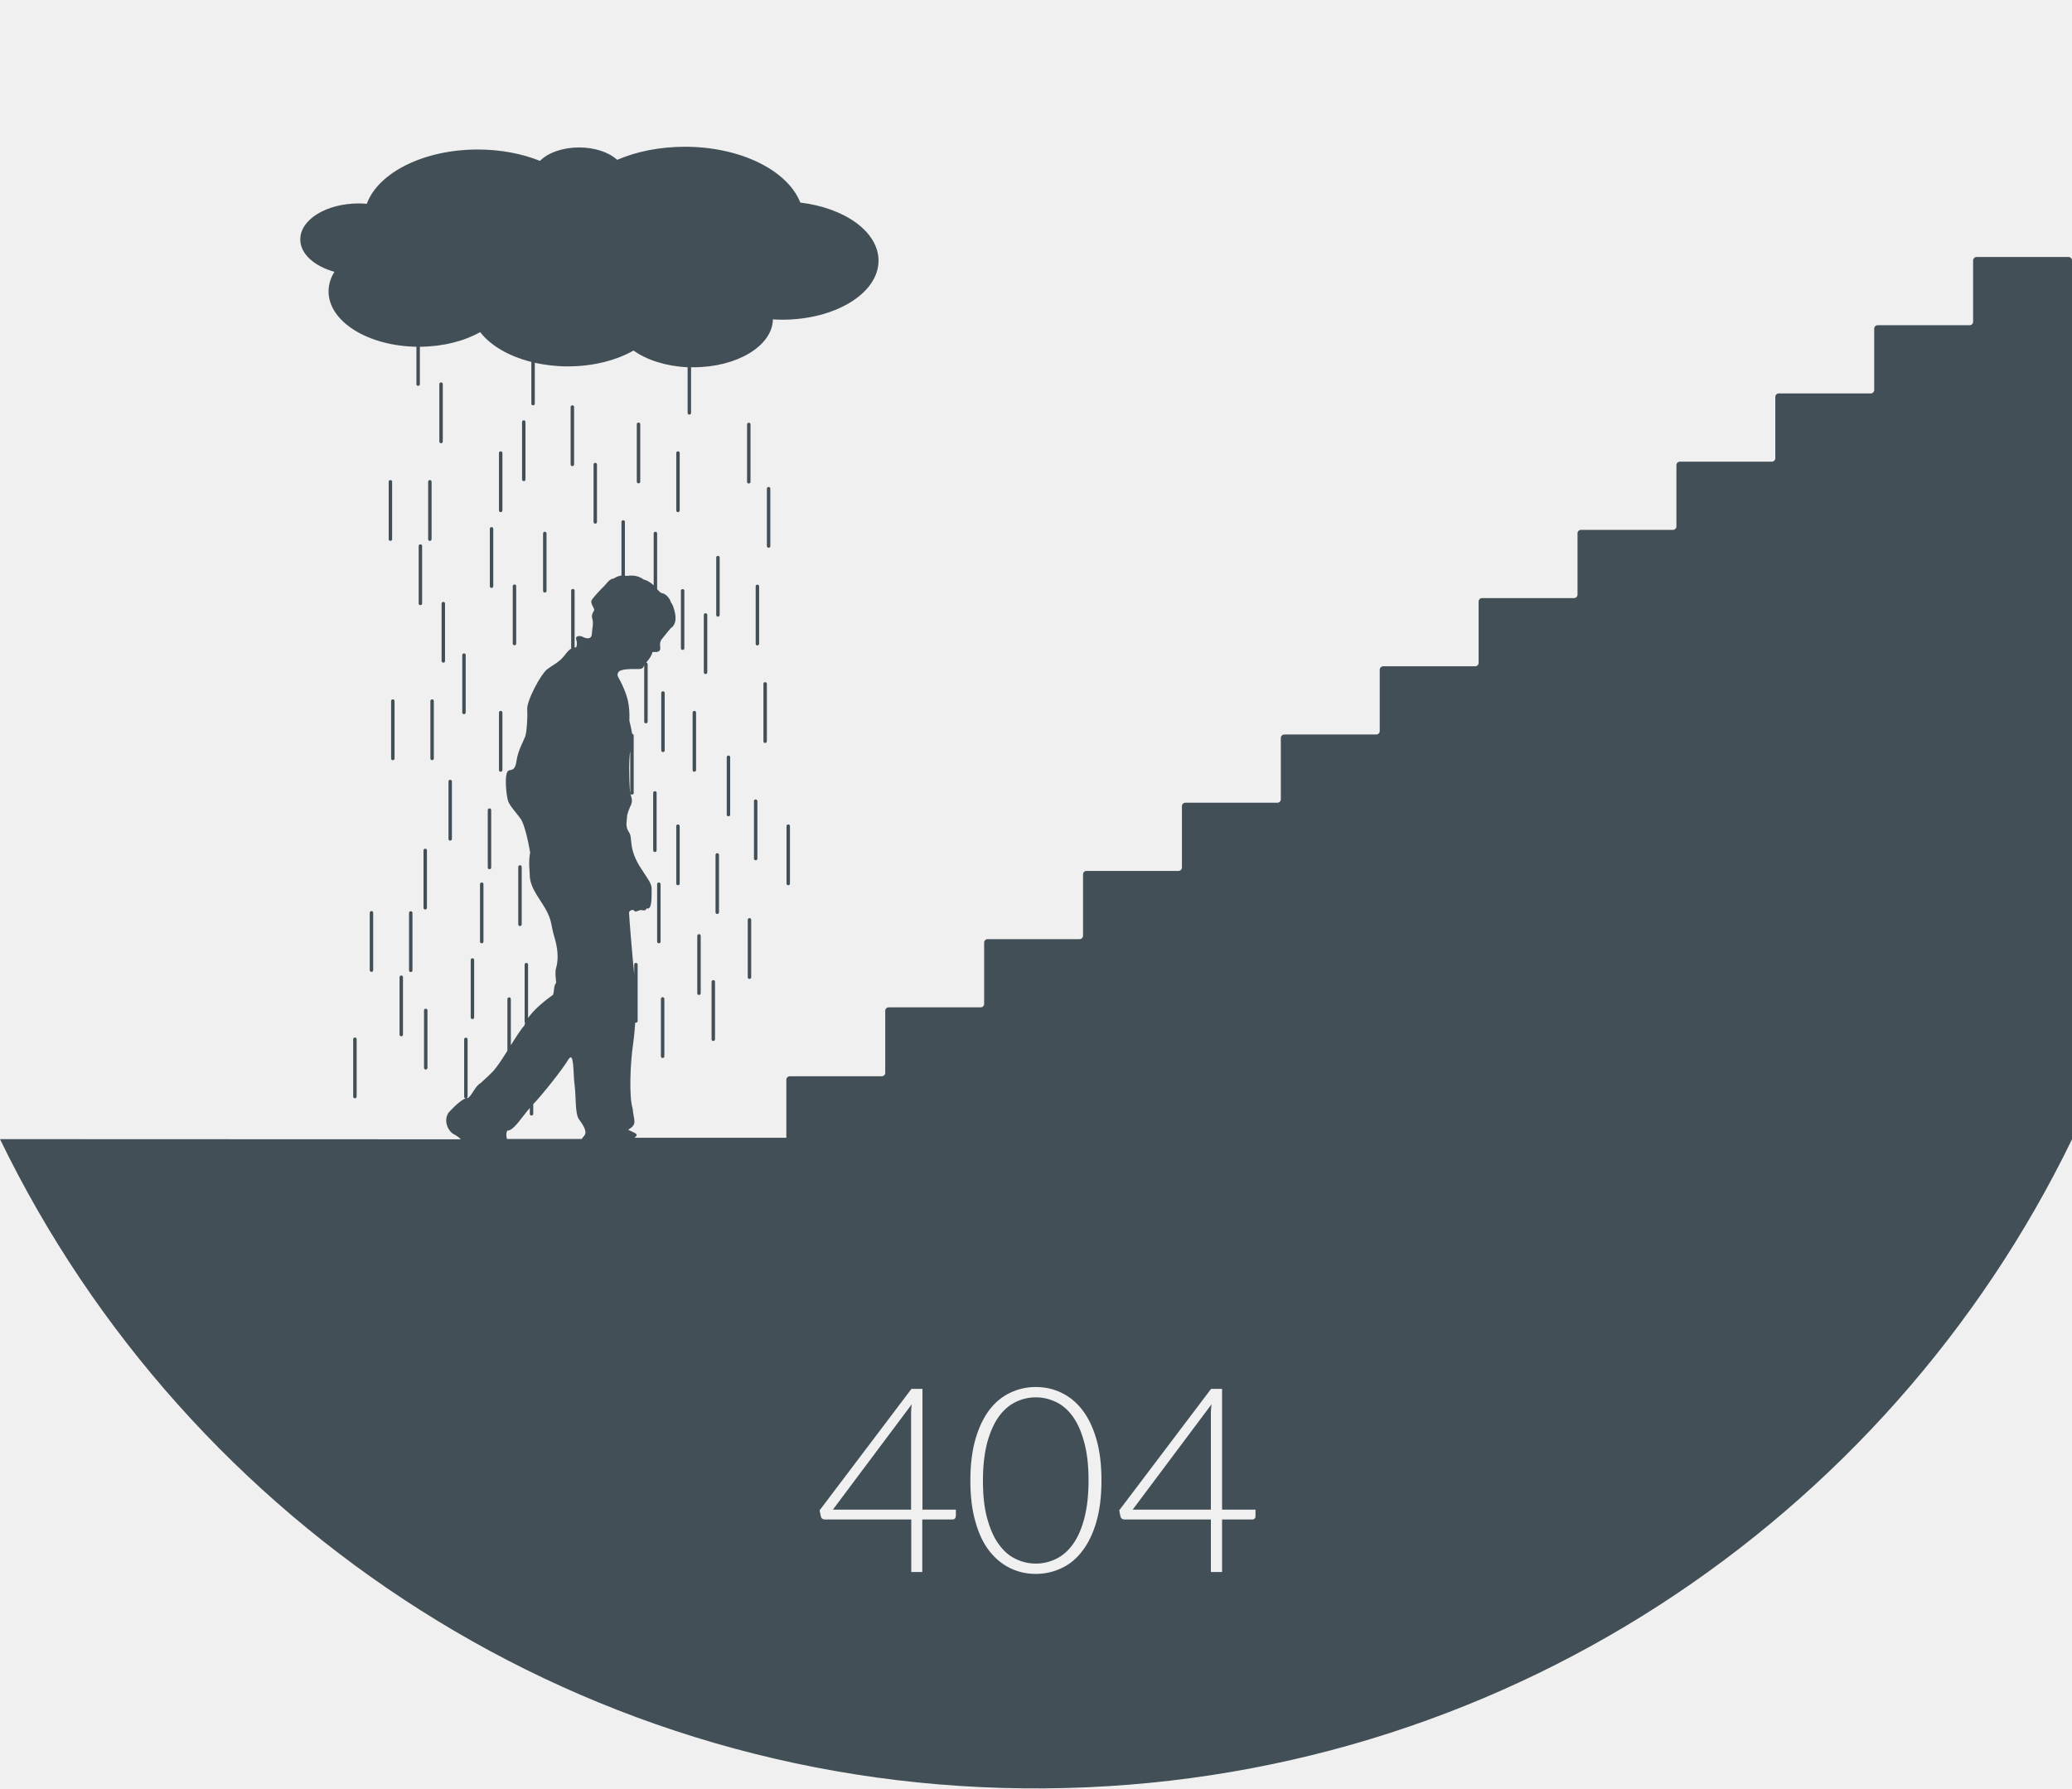
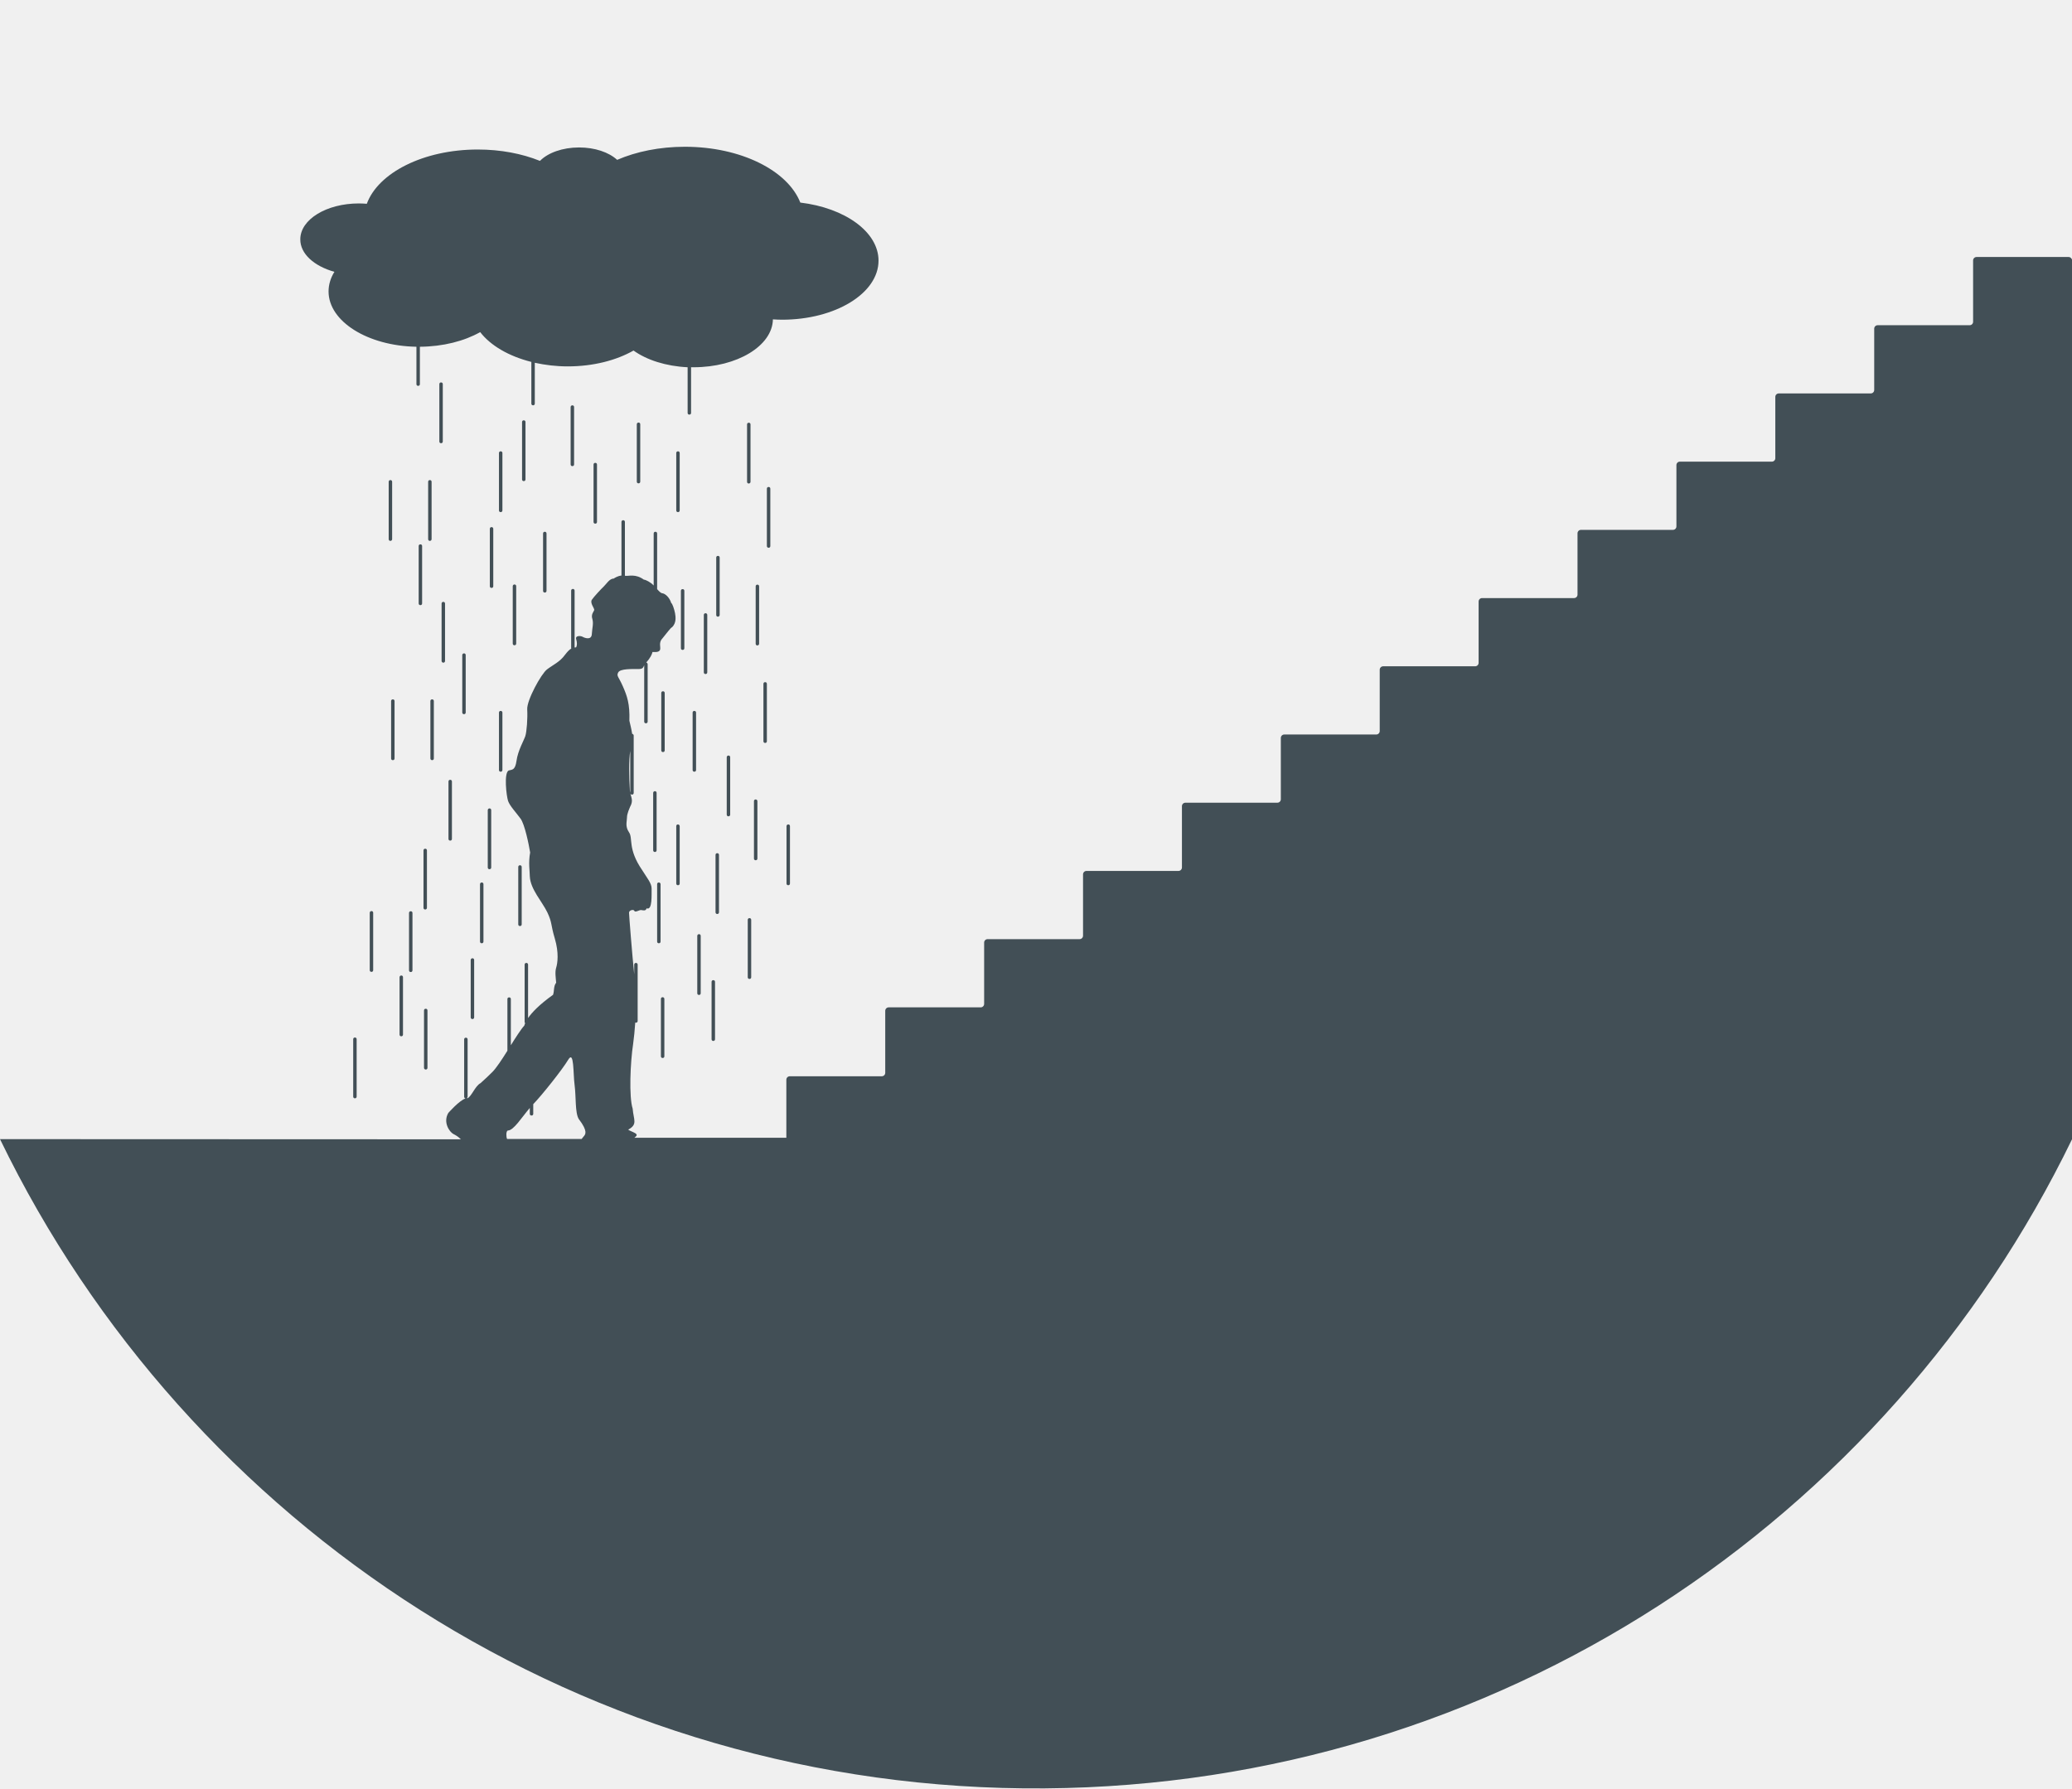
- <svg xmlns="http://www.w3.org/2000/svg" version="1.1" id="Layer_1" x="0px" y="0px" viewBox="0 0 1202.6 1038.2" style="enable-background:new 0 0 1202.6 1038.2;" xml:space="preserve">
+ <svg xmlns="http://www.w3.org/2000/svg" version="1.1" id="Layer_1" x="0px" y="0px" viewBox="-166 505.8 1202.6 1038.2" style="enable-background:new -166 505.8 1202.6 1038.2;" xml:space="preserve">
  <style type="text/css">
	.st0{display:none;fill:#3A3A3A;}
- 	.st1{fill:none;}
- 	.st2{display:none;fill:#FFFFFF;}
- 	.st3{font-family:'Lato-Light';}
- 	.st4{font-size:150px;}
- 	.st5{fill:#424F56;}
+ 	.st1{display:none;fill:#FFFFFF;enable-background:new    ;}
+ 	.st2{font-family:'Lato-Light';}
+ 	.st3{font-size:150px;}
+ 	.st4{fill:#424F56;}
</style>
-   <path id="XMLID_873_" class="st0" d="M0,661.3c108.9,224.8,340,379,606.4,376.9c262.8-2,488.9-155.5,596.3-377L0,661.3z" />
-   <rect id="XMLID_54_" y="803.2" class="st1" width="1202.6" height="112" />
-   <text id="XMLID_55_" transform="matrix(1 0 0 1 470.8185 912.5218)" class="st2 st3 st4">404</text>
+   <path id="XMLID_873_" class="st0" d="M-166,1167.1c108.9,224.8,340,379,606.4,376.9c262.8-2,488.9-155.5,596.3-377L-166,1167.1z" />
+   <text id="XMLID_55_" transform="matrix(1 0 0 1 304.8185 1418.322)" class="st1 st2 st3">404</text>
  <g id="XMLID_1_">
-     <path id="XMLID_3_" class="st5" d="M622.7,822.4c-2.8-3.9-6-6.7-9.8-8.5s-7.6-2.7-11.7-2.7s-8,0.9-11.7,2.7c-3.7,1.8-7,4.6-9.8,8.5   c-2.8,3.9-5,8.9-6.7,15c-1.6,6.1-2.5,13.5-2.5,22.1c0,8.7,0.8,16,2.5,22.1c1.7,6.1,3.9,11.1,6.7,14.9c2.8,3.9,6,6.7,9.8,8.5   c3.7,1.8,7.6,2.7,11.7,2.7s8-0.9,11.7-2.7c3.7-1.8,7-4.6,9.8-8.5c2.8-3.9,5-8.8,6.6-14.9s2.5-13.4,2.5-22.1   c0-8.6-0.8-15.9-2.5-22.1C627.7,831.3,625.5,826.3,622.7,822.4z" />
-     <path id="XMLID_108_" class="st5" d="M1200.6,149.2h-53.4c-1.1,0-2,0.9-2,2v35.6c0,1.1-0.9,2-2,2h-53.4c-1.1,0-2,0.9-2,2v35.6   c0,1.1-0.9,2-2,2h-53.4c-1.1,0-2,0.9-2,2v35.6c0,1.1-0.9,2-2,2H975c-1.1,0-2,0.9-2,2v35.6c0,1.1-0.9,2-2,2h-53.4c-1.1,0-2,0.9-2,2   v35.6c0,1.1-0.9,2-2,2h-53.4c-1.1,0-2,0.9-2,2v35.6c0,1.1-0.9,2-2,2h-53.4c-1.1,0-2,0.9-2,2v35.6c0,1.1-0.9,2-2,2h-53.4   c-1.1,0-2,0.9-2,2v35.6c0,1.1-0.9,2-2,2H688c-1.1,0-2,0.9-2,2v35.6c0,1.1-0.9,2-2,2h-53.4c-1.1,0-2,0.9-2,2v35.6c0,1.1-0.9,2-2,2   h-53.4c-1.1,0-2,0.9-2,2v35.6c0,1.1-0.9,2-2,2h-53.4c-1.1,0-2,0.9-2,2v36c0,1.1-0.9,2-2,2h-53.4c-1.1,0-2,0.9-2,2v33.7l-88.2,0   c0.6-0.5,1.5-1.1,1.3-1.8c-0.3-1.1-3.3-1.8-4.9-2.9c5.7-3.1,3.1-5.7,2.6-12.2c-2.2-6.8-1.4-26.7,0.3-37.8c0.5-3.5,0.9-7.8,1.2-12.2   c0.1,0.1,0.3,0.1,0.4,0.1c0.6,0,1-0.4,1-1V560c0-0.6-0.4-1-1-1s-1,0.4-1,1v5.6c-1.2-11.4-3-34.4-3-35.7c-0.1-1.5,2.7-2.2,3.1-1.1   c0.4,1.1,2.9-0.6,3.9-0.5c1,0.1,2.7,0.8,3.2-1c3.5,1.5,2.8-8.3,2.9-11.4c0.1-3.1-2.8-6.4-5.5-10.8c-8.5-12.4-5.2-18.4-7.6-21.9   s-1.2-6.3-1.2-8.6s1.5-5.4,1.8-6.2c1.9-3.4,0.8-5.2,0.2-7.6c0.2,0.3,0.5,0.5,0.9,0.5c0.6,0,1-0.4,1-1V427c0-0.5-0.4-0.9-0.9-1   c-0.4-2.7-1.1-5.4-1.6-7.6c0.3-9.8-1.3-14.3-3.8-20c-2.5-5.7-3.8-5.9-2.7-8c1.1-2.3,8.3-2,11.7-2c2.8,0,2.8-1,3.4-2.2v32.7   c0,0.6,0.4,1,1,1s1-0.4,1-1v-33.3c0-0.5-0.4-0.9-0.8-1c2.4-2.7,3.4-4.9,3.6-6.1c2.9,0.2,4.8-0.1,4.5-2.6c-0.3-2.5,0-3.9,1.2-5.2   c2.6-3.1,4.8-6.3,5.7-6.6c2.5-2.5,2.1-5.9,1.7-8.1c-0.4-2.2-1.6-5.8-2.2-5.9c-1-3.3-3.5-5.5-5.2-5.7c-1-0.1-2.1-1.4-3-2.4v-32.3   c0-0.6-0.4-1-1-1s-1,0.4-1,1v30.2c-1.7-1.9-4.7-3.4-5.7-3.4c-4.8-3.5-8.7-2-10.7-2.2c-0.1,0-0.2-0.1-0.3-0.1V303c0-0.6-0.4-1-1-1   s-1,0.4-1,1v31.1c-1.9,0.2-3.9,1.3-4.5,1.8c-2.4-0.1-4.4,3.3-5.8,4.6s-5.7,5.9-6.9,7.7c-1.2,1.9,1.6,5,1.4,5.9   c-0.2,0.9-2,2.5-1.1,5.2c0.8,2.7-0.1,5.2-0.3,8.8c-0.2,3.7-4.1,2.3-5.3,1.6c-1.2-0.7-4.4-0.8-3.8,1.3c0.6,2.1,0.6,3.5,0,4.8   c-0.3,0-0.6,0.1-0.9,0.1v-33c0-0.6-0.4-1-1-1s-1,0.4-1,1v33.3c0,0.1,0,0.2,0.1,0.3c-1.1,0.6-2.2,1.7-3.8,3.8   c-2.9,4-6.9,5.7-10.3,8.3s-11.8,17.9-11.5,23.2c0.3,5.3-0.3,13-1.1,15.5s-4.3,8.4-5.1,14.3s-2.8,5.1-4.6,5.7   c-2.8,1.5-1.3,14.7-0.3,17.7c1,2.9,4.8,6.9,7.2,10.2c2.5,3.3,4.9,15.4,5.6,19.7c-1.1,5.9-0.2,10.8-0.2,13.8   c0.3,7.5,7.2,14.7,10.2,21c2.9,6.2,1.8,6.7,4.3,15.1s1.6,14.4,0.8,17c-0.8,2.6-0.2,5.9,0,8.7c-1.6,2-1,4.6-1.8,7   c-8.1,5.8-12.3,10.3-14.5,13.5V560c0-0.6-0.4-1-1-1s-1,0.4-1,1v33.3c0,0.3,0.1,0.5,0.3,0.7c-0.2,0.5-0.4,0.9-0.5,1.4   c-1.8,1.9-5.2,7.2-7.8,11.4v-26.8c0-0.6-0.4-1-1-1s-1,0.4-1,1V610c-0.3,0.5-0.6,1-0.9,1.4c-2.1,3.4-5.7,8.8-7.7,10.8   c-2,2-4.4,4.3-7,6.6c-3.1,1.6-5.2,7.7-7.5,8.7c-0.1,0-0.3,0-0.5,0c0.3-0.2,0.5-0.5,0.5-0.8v-33.3c0-0.6-0.4-1-1-1s-1,0.4-1,1v33.3   c0,0.5,0.4,0.9,0.8,1c-3.6,1.1-10,8.4-10,8.4c-3.2,5.5,0.7,11,2.9,12.2c1.4,0.7,2.8,1.5,4.4,3.1L0,661.3   c108.9,224.8,340,379,606.4,376.9c262.8-2,488.9-155.5,596.3-377l0,0v-510C1202.6,150.1,1201.7,149.2,1200.6,149.2z M365.8,435.9   v24.3c-0.1-0.4-0.1-0.7-0.2-1.1C365.1,450.9,364.9,441.3,365.8,435.9z M338.8,659.7c-0.3,0.4-0.8,0.9-1.2,1.5l-43.3,0   c-0.6-1.4-0.6-4.5,0.4-4.9c3.4,0.1,8.2-7.8,12.8-13.1v3.4c0,0.6,0.4,1,1,1s1-0.4,1-1v-5.6c5.2-5.4,16.9-20.1,20.3-25.8   c3.5-5.8,2.8,8.1,3.7,14.7c0.9,6.7,0.2,16.1,2.4,19.7C341.5,656.9,339.7,658.6,338.8,659.7z M554.7,880.3c0,0.6-0.2,1-0.5,1.3   c-0.3,0.3-0.8,0.5-1.5,0.5h-17.4v30.5h-6.4v-30.5h-50c-0.8,0-1.3-0.2-1.7-0.5c-0.4-0.3-0.7-0.8-0.8-1.3l-0.7-3.5l53.3-70.5h6.4   v70.1h19.4V880.3z M636.3,883.6c-2,6.8-4.7,12.4-8.2,16.9c-3.4,4.5-7.5,7.8-12.1,9.9c-4.6,2.2-9.6,3.3-14.8,3.3   c-5.3,0-10.2-1.1-14.8-3.3c-4.6-2.2-8.6-5.5-12.1-9.9c-3.5-4.4-6.2-10.1-8.1-16.9c-2-6.8-3-14.8-3-24.1c0-9.3,1-17.3,3-24.2   c2-6.8,4.7-12.4,8.1-16.9c3.4-4.4,7.5-7.8,12.1-9.9c4.6-2.2,9.5-3.3,14.8-3.3c5.3,0,10.2,1.1,14.8,3.3c4.6,2.2,8.7,5.5,12.1,9.9   c3.5,4.5,6.2,10.1,8.2,16.9c2,6.8,3,14.8,3,24.2C639.3,868.7,638.3,876.8,636.3,883.6z M728.7,880.3c0,0.6-0.2,1-0.5,1.3   c-0.3,0.3-0.8,0.5-1.5,0.5h-17.4v30.5h-6.5v-30.5h-50c-0.8,0-1.3-0.2-1.7-0.5c-0.4-0.3-0.7-0.8-0.8-1.3l-0.7-3.5l53.3-70.5h6.4   v70.1h19.4V880.3z" />
-     <path id="XMLID_117_" class="st5" d="M528.8,876.4v-55.6c0-0.8,0-1.8,0.1-2.7c0-0.9,0.2-1.9,0.3-2.9l-45.8,61.2H528.8z" />
-     <path id="XMLID_118_" class="st5" d="M702.8,876.4v-55.6c0-0.8,0-1.8,0.1-2.7c0-0.9,0.2-1.9,0.3-2.9l-45.8,61.2H702.8z" />
-     <path id="XMLID_119_" class="st5" d="M194.1,157.8c-2.2,3.5-3.4,7.4-3.4,11.4c0,17.4,22.7,31.6,51,32.1V223c0,0.6,0.4,1,1,1   s1-0.4,1-1v-21.7c13.5-0.1,25.8-3.3,35-8.5c6,7.8,16.6,14,29.7,17.3v24.2c0,0.6,0.4,1,1,1s1-0.4,1-1v-23.7c6,1.3,12.4,2.1,19.1,2.1   c14.8,0,28.2-3.5,38.2-9.2c7.7,5.5,18.8,9.1,31.4,9.7v26.5c0,0.6,0.4,1,1,1s1-0.4,1-1v-26.5c0.5,0,1,0,1.5,0   c25.2,0,45.7-12.4,46-27.8c1.7,0.1,3.5,0.2,5.3,0.2c30.9,0,56-15.3,56-34.3c0-16.7-19.5-30.6-45.4-33.7   C457.2,99,430,85.2,397.5,85.2c-14.6,0-28.2,2.8-39.3,7.6c-4.8-4.4-12.9-7.2-22.1-7.2c-9.6,0-18.1,3.1-22.7,7.8   c-10.4-4.2-22.8-6.6-36.1-6.6c-31.5,0-57.8,13.5-64.4,31.5c-1.5-0.1-3.1-0.2-4.6-0.2c-18.8,0-34,9.3-34,20.8   C174.2,147.3,182.3,154.5,194.1,157.8z" />
-     <path id="XMLID_120_" class="st5" d="M257,256.3V223c0-0.6-0.4-1-1-1s-1,0.4-1,1v33.3c0,0.6,0.4,1,1,1S257,256.9,257,256.3z" />
-     <path id="XMLID_121_" class="st5" d="M227.6,313v-33.3c0-0.6-0.4-1-1-1s-1,0.4-1,1V313c0,0.6,0.4,1,1,1S227.6,313.5,227.6,313z" />
-     <path id="XMLID_122_" class="st5" d="M250.5,313v-33.3c0-0.6-0.4-1-1-1s-1,0.4-1,1V313c0,0.6,0.4,1,1,1S250.5,313.5,250.5,313z" />
-     <path id="XMLID_123_" class="st5" d="M243,317v33.3c0,0.6,0.4,1,1,1s1-0.4,1-1V317c0-0.6-0.4-1-1-1S243,316.4,243,317z" />
-     <path id="XMLID_124_" class="st5" d="M257.3,384.7c0.6,0,1-0.4,1-1v-33.3c0-0.6-0.4-1-1-1s-1,0.4-1,1v33.3   C256.3,384.2,256.7,384.7,257.3,384.7z" />
-     <path id="XMLID_125_" class="st5" d="M228,441.3c0.6,0,1-0.4,1-1V407c0-0.6-0.4-1-1-1s-1,0.4-1,1v33.3   C227,440.9,227.4,441.3,228,441.3z" />
-     <path id="XMLID_126_" class="st5" d="M250.8,441.3c0.6,0,1-0.4,1-1V407c0-0.6-0.4-1-1-1s-1,0.4-1,1v33.3   C249.8,440.9,250.3,441.3,250.8,441.3z" />
-     <path id="XMLID_127_" class="st5" d="M291.6,263c0-0.6-0.4-1-1-1s-1,0.4-1,1v33.3c0,0.6,0.4,1,1,1s1-0.4,1-1V263z" />
-     <path id="XMLID_128_" class="st5" d="M286.3,340.3V307c0-0.6-0.4-1-1-1s-1,0.4-1,1v33.3c0,0.6,0.4,1,1,1S286.3,340.9,286.3,340.3z" />
-     <path id="XMLID_129_" class="st5" d="M303,245v33.3c0,0.6,0.4,1,1,1s1-0.4,1-1V245c0-0.6-0.4-1-1-1S303,244.4,303,245z" />
-     <path id="XMLID_130_" class="st5" d="M297.6,340.3v33.3c0,0.6,0.4,1,1,1s1-0.4,1-1v-33.3c0-0.6-0.4-1-1-1S297.6,339.8,297.6,340.3z   " />
-     <path id="XMLID_131_" class="st5" d="M268.3,380.3v33.3c0,0.6,0.4,1,1,1s1-0.4,1-1v-33.3c0-0.6-0.4-1-1-1S268.3,379.8,268.3,380.3z   " />
-     <path id="XMLID_132_" class="st5" d="M331.2,236.3v33.3c0,0.6,0.4,1,1,1s1-0.4,1-1v-33.3c0-0.6-0.4-1-1-1S331.2,235.8,331.2,236.3z   " />
-     <path id="XMLID_133_" class="st5" d="M344.5,269.7V303c0,0.6,0.4,1,1,1s1-0.4,1-1v-33.3c0-0.6-0.4-1-1-1S344.5,269.1,344.5,269.7z" />
-     <path id="XMLID_134_" class="st5" d="M369.6,246.3v33.3c0,0.6,0.4,1,1,1s1-0.4,1-1v-33.3c0-0.6-0.4-1-1-1S369.6,245.8,369.6,246.3z   " />
-     <path id="XMLID_135_" class="st5" d="M394.5,263c0-0.6-0.4-1-1-1s-1,0.4-1,1v33.3c0,0.6,0.4,1,1,1s1-0.4,1-1V263z" />
-     <path id="XMLID_136_" class="st5" d="M435.6,279.7v-33.3c0-0.6-0.4-1-1-1s-1,0.4-1,1v33.3c0,0.6,0.4,1,1,1S435.6,280.2,435.6,279.7   z" />
-     <path id="XMLID_137_" class="st5" d="M384.6,578.9c-0.6,0-1,0.4-1,1v33.3c0,0.6,0.4,1,1,1s1-0.4,1-1v-33.3   C385.6,579.4,385.2,578.9,384.6,578.9z" />
-     <path id="XMLID_138_" class="st5" d="M413,570v33.3c0,0.6,0.4,1,1,1s1-0.4,1-1V570c0-0.6-0.4-1-1-1S413,569.4,413,570z" />
-     <path id="XMLID_139_" class="st5" d="M247.1,620.9c0.6,0,1-0.4,1-1v-33.3c0-0.6-0.4-1-1-1s-1,0.4-1,1v33.3   C246.1,620.5,246.6,620.9,247.1,620.9z" />
-     <path id="XMLID_140_" class="st5" d="M205,603.3v33.3c0,0.6,0.4,1,1,1s1-0.4,1-1v-33.3c0-0.6-0.4-1-1-1S205,602.7,205,603.3z" />
-     <path id="XMLID_141_" class="st5" d="M446.1,318c0.6,0,1-0.4,1-1v-33.3c0-0.6-0.4-1-1-1s-1,0.4-1,1V317   C445.1,317.5,445.5,318,446.1,318z" />
-     <path id="XMLID_142_" class="st5" d="M417.7,357v-33.3c0-0.6-0.4-1-1-1s-1,0.4-1,1V357c0,0.6,0.4,1,1,1S417.7,357.5,417.7,357z" />
-     <path id="XMLID_143_" class="st5" d="M440.6,373.7v-33.3c0-0.6-0.4-1-1-1s-1,0.4-1,1v33.3c0,0.6,0.4,1,1,1S440.6,374.2,440.6,373.7   z" />
-     <path id="XMLID_144_" class="st5" d="M408.5,357v33.3c0,0.6,0.4,1,1,1s1-0.4,1-1V357c0-0.6-0.4-1-1-1S408.5,356.4,408.5,357z" />
-     <path id="XMLID_145_" class="st5" d="M385.8,402.3c0-0.6-0.4-1-1-1s-1,0.4-1,1v33.3c0,0.6,0.4,1,1,1s1-0.4,1-1V402.3z" />
-     <path id="XMLID_146_" class="st5" d="M402,413.7V447c0,0.6,0.4,1,1,1s1-0.4,1-1v-33.3c0-0.6-0.4-1-1-1S402,413.1,402,413.7z" />
-     <path id="XMLID_147_" class="st5" d="M444.1,396c-0.6,0-1,0.4-1,1v33.3c0,0.6,0.4,1,1,1s1-0.4,1-1V397   C445.1,396.4,444.7,396,444.1,396z" />
-     <path id="XMLID_148_" class="st5" d="M290.6,412.7c-0.6,0-1,0.4-1,1V447c0,0.6,0.4,1,1,1s1-0.4,1-1v-33.3   C291.6,413.1,291.2,412.7,290.6,412.7z" />
-     <path id="XMLID_149_" class="st5" d="M260.3,453.7V487c0,0.6,0.4,1,1,1s1-0.4,1-1v-33.3c0-0.6-0.4-1-1-1S260.3,453.1,260.3,453.7z" />
-     <path id="XMLID_150_" class="st5" d="M283.1,470.3v33.3c0,0.6,0.4,1,1,1s1-0.4,1-1v-33.3c0-0.6-0.4-1-1-1S283.1,469.8,283.1,470.3z   " />
-     <path id="XMLID_151_" class="st5" d="M379.1,460.3v33.3c0,0.6,0.4,1,1,1s1-0.4,1-1v-33.3c0-0.6-0.4-1-1-1S379.1,459.8,379.1,460.3z   " />
-     <path id="XMLID_152_" class="st5" d="M421.8,439.6v33.3c0,0.6,0.4,1,1,1s1-0.4,1-1v-33.3c0-0.6-0.4-1-1-1S421.8,439.1,421.8,439.6z   " />
-     <path id="XMLID_153_" class="st5" d="M395.2,343v33.3c0,0.6,0.4,1,1,1s1-0.4,1-1V343c0-0.6-0.4-1-1-1S395.2,342.4,395.2,343z" />
-     <path id="XMLID_154_" class="st5" d="M393.5,478.6c-0.6,0-1,0.4-1,1v33.3c0,0.6,0.4,1,1,1s1-0.4,1-1v-33.3   C394.5,479.1,394,478.6,393.5,478.6z" />
-     <path id="XMLID_155_" class="st5" d="M415.3,496.3v33.3c0,0.6,0.4,1,1,1s1-0.4,1-1v-33.3c0-0.6-0.4-1-1-1S415.3,495.7,415.3,496.3z   " />
-     <path id="XMLID_156_" class="st5" d="M456.5,479.6v33.3c0,0.6,0.4,1,1,1s1-0.4,1-1v-33.3c0-0.6-0.4-1-1-1S456.5,479.1,456.5,479.6z   " />
-     <path id="XMLID_157_" class="st5" d="M315.2,309.7V343c0,0.6,0.4,1,1,1s1-0.4,1-1v-33.3c0-0.6-0.4-1-1-1S315.2,309.1,315.2,309.7z" />
-     <path id="XMLID_158_" class="st5" d="M214.6,529.9v33.3c0,0.6,0.4,1,1,1s1-0.4,1-1v-33.3c0-0.6-0.4-1-1-1S214.6,529.4,214.6,529.9z   " />
-     <path id="XMLID_159_" class="st5" d="M237.4,530v33.3c0,0.6,0.4,1,1,1s1-0.4,1-1V530c0-0.6-0.4-1-1-1S237.4,529.4,237.4,530z" />
-     <path id="XMLID_160_" class="st5" d="M231.9,567.3v33.3c0,0.6,0.4,1,1,1s1-0.4,1-1v-33.3c0-0.6-0.4-1-1-1S231.9,566.8,231.9,567.3z   " />
-     <path id="XMLID_161_" class="st5" d="M278.6,513.3v33.3c0,0.6,0.4,1,1,1s1-0.4,1-1v-33.3c0-0.6-0.4-1-1-1S278.6,512.8,278.6,513.3z   " />
-     <path id="XMLID_162_" class="st5" d="M273.2,557.3v33.3c0,0.6,0.4,1,1,1s1-0.4,1-1v-33.3c0-0.6-0.4-1-1-1S273.2,556.8,273.2,557.3z   " />
-     <path id="XMLID_163_" class="st5" d="M302.8,536.6v-33.3c0-0.6-0.4-1-1-1s-1,0.4-1,1v33.3c0,0.6,0.4,1,1,1S302.8,537.2,302.8,536.6   z" />
-     <path id="XMLID_164_" class="st5" d="M247.8,527v-33.3c0-0.6-0.4-1-1-1s-1,0.4-1,1V527c0,0.6,0.4,1,1,1S247.8,527.5,247.8,527z" />
-     <path id="XMLID_165_" class="st5" d="M382.4,512.3c-0.6,0-1,0.4-1,1v33.3c0,0.6,0.4,1,1,1s1-0.4,1-1v-33.3   C383.4,512.8,383,512.3,382.4,512.3z" />
-     <path id="XMLID_166_" class="st5" d="M438.6,464.1c-0.6,0-1,0.4-1,1v33.3c0,0.6,0.4,1,1,1s1-0.4,1-1v-33.3   C439.6,464.6,439.2,464.1,438.6,464.1z" />
-     <path id="XMLID_167_" class="st5" d="M435,568.3c0.6,0,1-0.4,1-1V534c0-0.6-0.4-1-1-1s-1,0.4-1,1v33.3   C434,567.9,434.4,568.3,435,568.3z" />
-     <path id="XMLID_168_" class="st5" d="M404.7,543.3v33.3c0,0.6,0.4,1,1,1s1-0.4,1-1v-33.3c0-0.6-0.4-1-1-1S404.7,542.8,404.7,543.3z   " />
+     <path id="XMLID_108_" class="st4" d="M1034.6,655h-53.4c-1.1,0-2,0.9-2,2v35.6c0,1.1-0.9,2-2,2h-53.4c-1.1,0-2,0.9-2,2v35.6   c0,1.1-0.9,2-2,2h-53.4c-1.1,0-2,0.9-2,2v35.6c0,1.1-0.9,2-2,2H809c-1.1,0-2,0.9-2,2v35.6c0,1.1-0.9,2-2,2h-53.4c-1.1,0-2,0.9-2,2   V851c0,1.1-0.9,2-2,2h-53.4c-1.1,0-2,0.9-2,2v35.6c0,1.1-0.9,2-2,2h-53.4c-1.1,0-2,0.9-2,2v35.6c0,1.1-0.9,2-2,2h-53.4   c-1.1,0-2,0.9-2,2v35.6c0,1.1-0.9,2-2,2H522c-1.1,0-2,0.9-2,2v35.6c0,1.1-0.9,2-2,2h-53.4c-1.1,0-2,0.9-2,2v35.6c0,1.1-0.9,2-2,2   h-53.4c-1.1,0-2,0.9-2,2v35.6c0,1.1-0.9,2-2,2h-53.4c-1.1,0-2,0.9-2,2v36c0,1.1-0.9,2-2,2h-53.4c-1.1,0-2,0.9-2,2v33.7h-88.2   c0.6-0.5,1.5-1.1,1.3-1.8c-0.3-1.1-3.3-1.8-4.9-2.9c5.7-3.1,3.1-5.7,2.6-12.2c-2.2-6.8-1.4-26.7,0.3-37.8c0.5-3.5,0.9-7.8,1.2-12.2   c0.1,0.1,0.3,0.1,0.4,0.1c0.6,0,1-0.4,1-1v-32.7c0-0.6-0.4-1-1-1s-1,0.4-1,1v5.6c-1.2-11.4-3-34.4-3-35.7c-0.1-1.5,2.7-2.2,3.1-1.1   c0.4,1.1,2.9-0.6,3.9-0.5c1,0.1,2.7,0.8,3.2-1c3.5,1.5,2.8-8.3,2.9-11.4c0.1-3.1-2.8-6.4-5.5-10.8c-8.5-12.4-5.2-18.4-7.6-21.9   s-1.2-6.3-1.2-8.6s1.5-5.4,1.8-6.2c1.9-3.4,0.8-5.2,0.2-7.6c0.2,0.3,0.5,0.5,0.9,0.5c0.6,0,1-0.4,1-1v-33.3c0-0.5-0.4-0.9-0.9-1   c-0.4-2.7-1.1-5.4-1.6-7.6c0.3-9.8-1.3-14.3-3.8-20c-2.5-5.7-3.8-5.9-2.7-8c1.1-2.3,8.3-2,11.7-2c2.8,0,2.8-1,3.4-2.2v32.7   c0,0.6,0.4,1,1,1s1-0.4,1-1v-33.3c0-0.5-0.4-0.9-0.8-1c2.4-2.7,3.4-4.9,3.6-6.1c2.9,0.2,4.8-0.1,4.5-2.6s0-3.9,1.2-5.2   c2.6-3.1,4.8-6.3,5.7-6.6c2.5-2.5,2.1-5.9,1.7-8.1c-0.4-2.2-1.6-5.8-2.2-5.9c-1-3.3-3.5-5.5-5.2-5.7c-1-0.1-2.1-1.4-3-2.4v-32.3   c0-0.6-0.4-1-1-1s-1,0.4-1,1v30.2c-1.7-1.9-4.7-3.4-5.7-3.4c-4.8-3.5-8.7-2-10.7-2.2c-0.1,0-0.2-0.1-0.3-0.1v-31.2c0-0.6-0.4-1-1-1   s-1,0.4-1,1v31.1c-1.9,0.2-3.9,1.3-4.5,1.8c-2.4-0.1-4.4,3.3-5.8,4.6s-5.7,5.9-6.9,7.7c-1.2,1.9,1.6,5,1.4,5.9   c-0.2,0.9-2,2.5-1.1,5.2c0.8,2.7-0.1,5.2-0.3,8.8c-0.2,3.7-4.1,2.3-5.3,1.6c-1.2-0.7-4.4-0.8-3.8,1.3s0.6,3.5,0,4.8   c-0.3,0-0.6,0.1-0.9,0.1v-33c0-0.6-0.4-1-1-1s-1,0.4-1,1V882c0,0.1,0,0.2,0.1,0.3c-1.1,0.6-2.2,1.7-3.8,3.8   c-2.9,4-6.9,5.7-10.3,8.3s-11.8,17.9-11.5,23.2c0.3,5.3-0.3,13-1.1,15.5s-4.3,8.4-5.1,14.3c-0.8,5.9-2.8,5.1-4.6,5.7   c-2.8,1.5-1.3,14.7-0.3,17.7c1,2.9,4.8,6.9,7.2,10.2c2.5,3.3,4.9,15.4,5.6,19.7c-1.1,5.9-0.2,10.8-0.2,13.8   c0.3,7.5,7.2,14.7,10.2,21c2.9,6.2,1.8,6.7,4.3,15.1s1.6,14.4,0.8,17c-0.8,2.6-0.2,5.9,0,8.7c-1.6,2-1,4.6-1.8,7   c-8.1,5.8-12.3,10.3-14.5,13.5v-31c0-0.6-0.4-1-1-1s-1,0.4-1,1v33.3c0,0.3,0.1,0.5,0.3,0.7c-0.2,0.5-0.4,0.9-0.5,1.4   c-1.8,1.9-5.2,7.2-7.8,11.4v-26.8c0-0.6-0.4-1-1-1s-1,0.4-1,1v30c-0.3,0.5-0.6,1-0.9,1.4c-2.1,3.4-5.7,8.8-7.7,10.8s-4.4,4.3-7,6.6   c-3.1,1.6-5.2,7.7-7.5,8.7c-0.1,0-0.3,0-0.5,0c0.3-0.2,0.5-0.5,0.5-0.8v-33.3c0-0.6-0.4-1-1-1s-1,0.4-1,1v33.3c0,0.5,0.4,0.9,0.8,1   c-3.6,1.1-10,8.4-10,8.4c-3.2,5.5,0.7,11,2.9,12.2c1.4,0.7,2.8,1.5,4.4,3.1l-267.5-0.1c108.9,224.8,340,379,606.4,376.9   c262.8-2,488.9-155.5,596.3-377l0,0V657C1036.6,655.9,1035.7,655,1034.6,655z M199.8,941.7V966c-0.1-0.4-0.1-0.7-0.2-1.1   C199.1,956.7,198.9,947.1,199.8,941.7z M172.8,1165.5c-0.3,0.4-0.8,0.9-1.2,1.5h-43.3c-0.6-1.4-0.6-4.5,0.4-4.9   c3.4,0.1,8.2-7.8,12.8-13.1v3.4c0,0.6,0.4,1,1,1s1-0.4,1-1v-5.6c5.2-5.4,16.9-20.1,20.3-25.8c3.5-5.8,2.8,8.1,3.7,14.7   c0.9,6.7,0.2,16.1,2.4,19.7C175.5,1162.7,173.7,1164.4,172.8,1165.5z" />
+     <path id="XMLID_119_" class="st4" d="M28.1,663.6c-2.2,3.5-3.4,7.4-3.4,11.4c0,17.4,22.7,31.6,51,32.1v21.7c0,0.6,0.4,1,1,1   s1-0.4,1-1v-21.7c13.5-0.1,25.8-3.3,35-8.5c6,7.8,16.6,14,29.7,17.3v24.2c0,0.6,0.4,1,1,1s1-0.4,1-1v-23.7c6,1.3,12.4,2.1,19.1,2.1   c14.8,0,28.2-3.5,38.2-9.2c7.7,5.5,18.8,9.1,31.4,9.7v26.5c0,0.6,0.4,1,1,1s1-0.4,1-1V719c0.5,0,1,0,1.5,0   c25.2,0,45.7-12.4,46-27.8c1.7,0.1,3.5,0.2,5.3,0.2c30.9,0,56-15.3,56-34.3c0-16.7-19.5-30.6-45.4-33.7   c-7.3-18.6-34.5-32.4-67-32.4c-14.6,0-28.2,2.8-39.3,7.6c-4.8-4.4-12.9-7.2-22.1-7.2c-9.6,0-18.1,3.1-22.7,7.8   c-10.4-4.2-22.8-6.6-36.1-6.6c-31.5,0-57.8,13.5-64.4,31.5c-1.5-0.1-3.1-0.2-4.6-0.2c-18.8,0-34,9.3-34,20.8   C8.2,653.1,16.3,660.3,28.1,663.6z" />
+     <path id="XMLID_120_" class="st4" d="M91,762.1v-33.3c0-0.6-0.4-1-1-1s-1,0.4-1,1v33.3c0,0.6,0.4,1,1,1S91,762.7,91,762.1z" />
+     <path id="XMLID_121_" class="st4" d="M61.6,818.8v-33.3c0-0.6-0.4-1-1-1s-1,0.4-1,1v33.3c0,0.6,0.4,1,1,1S61.6,819.3,61.6,818.8z" />
+     <path id="XMLID_122_" class="st4" d="M84.5,818.8v-33.3c0-0.6-0.4-1-1-1s-1,0.4-1,1v33.3c0,0.6,0.4,1,1,1S84.5,819.3,84.5,818.8z" />
+     <path id="XMLID_123_" class="st4" d="M77,822.8v33.3c0,0.6,0.4,1,1,1s1-0.4,1-1v-33.3c0-0.6-0.4-1-1-1S77,822.2,77,822.8z" />
+     <path id="XMLID_124_" class="st4" d="M91.3,890.5c0.6,0,1-0.4,1-1v-33.3c0-0.6-0.4-1-1-1s-1,0.4-1,1v33.3   C90.3,890,90.7,890.5,91.3,890.5z" />
+     <path id="XMLID_125_" class="st4" d="M62,947.1c0.6,0,1-0.4,1-1v-33.3c0-0.6-0.4-1-1-1s-1,0.4-1,1v33.3   C61,946.7,61.4,947.1,62,947.1z" />
+     <path id="XMLID_126_" class="st4" d="M84.8,947.1c0.6,0,1-0.4,1-1v-33.3c0-0.6-0.4-1-1-1s-1,0.4-1,1v33.3   C83.8,946.7,84.3,947.1,84.8,947.1z" />
+     <path id="XMLID_127_" class="st4" d="M125.6,768.8c0-0.6-0.4-1-1-1s-1,0.4-1,1v33.3c0,0.6,0.4,1,1,1s1-0.4,1-1V768.8z" />
+     <path id="XMLID_128_" class="st4" d="M120.3,846.1v-33.3c0-0.6-0.4-1-1-1s-1,0.4-1,1v33.3c0,0.6,0.4,1,1,1S120.3,846.7,120.3,846.1   z" />
+     <path id="XMLID_129_" class="st4" d="M137,750.8v33.3c0,0.6,0.4,1,1,1s1-0.4,1-1v-33.3c0-0.6-0.4-1-1-1S137,750.2,137,750.8z" />
+     <path id="XMLID_130_" class="st4" d="M131.6,846.1v33.3c0,0.6,0.4,1,1,1s1-0.4,1-1v-33.3c0-0.6-0.4-1-1-1S131.6,845.6,131.6,846.1z   " />
+     <path id="XMLID_131_" class="st4" d="M102.3,886.1v33.3c0,0.6,0.4,1,1,1s1-0.4,1-1v-33.3c0-0.6-0.4-1-1-1S102.3,885.6,102.3,886.1z   " />
+     <path id="XMLID_132_" class="st4" d="M165.2,742.1v33.3c0,0.6,0.4,1,1,1s1-0.4,1-1v-33.3c0-0.6-0.4-1-1-1S165.2,741.6,165.2,742.1z   " />
+     <path id="XMLID_133_" class="st4" d="M178.5,775.5v33.3c0,0.6,0.4,1,1,1s1-0.4,1-1v-33.3c0-0.6-0.4-1-1-1S178.5,774.9,178.5,775.5z   " />
+     <path id="XMLID_134_" class="st4" d="M203.6,752.1v33.3c0,0.6,0.4,1,1,1s1-0.4,1-1v-33.3c0-0.6-0.4-1-1-1S203.6,751.6,203.6,752.1z   " />
+     <path id="XMLID_135_" class="st4" d="M228.5,768.8c0-0.6-0.4-1-1-1s-1,0.4-1,1v33.3c0,0.6,0.4,1,1,1s1-0.4,1-1V768.8z" />
+     <path id="XMLID_136_" class="st4" d="M269.6,785.5v-33.3c0-0.6-0.4-1-1-1s-1,0.4-1,1v33.3c0,0.6,0.4,1,1,1S269.6,786,269.6,785.5z" />
+     <path id="XMLID_137_" class="st4" d="M218.6,1084.7c-0.6,0-1,0.4-1,1v33.3c0,0.6,0.4,1,1,1s1-0.4,1-1v-33.3   C219.6,1085.2,219.2,1084.7,218.6,1084.7z" />
+     <path id="XMLID_138_" class="st4" d="M247,1075.8v33.3c0,0.6,0.4,1,1,1s1-0.4,1-1v-33.3c0-0.6-0.4-1-1-1S247,1075.2,247,1075.8z" />
+     <path id="XMLID_139_" class="st4" d="M81.1,1126.7c0.6,0,1-0.4,1-1v-33.3c0-0.6-0.4-1-1-1s-1,0.4-1,1v33.3   C80.1,1126.3,80.6,1126.7,81.1,1126.7z" />
+     <path id="XMLID_140_" class="st4" d="M39,1109.1v33.3c0,0.6,0.4,1,1,1s1-0.4,1-1v-33.3c0-0.6-0.4-1-1-1S39,1108.5,39,1109.1z" />
+     <path id="XMLID_141_" class="st4" d="M280.1,823.8c0.6,0,1-0.4,1-1v-33.3c0-0.6-0.4-1-1-1s-1,0.4-1,1v33.3   C279.1,823.3,279.5,823.8,280.1,823.8z" />
+     <path id="XMLID_142_" class="st4" d="M251.7,862.8v-33.3c0-0.6-0.4-1-1-1s-1,0.4-1,1v33.3c0,0.6,0.4,1,1,1S251.7,863.3,251.7,862.8   z" />
+     <path id="XMLID_143_" class="st4" d="M274.6,879.5v-33.3c0-0.6-0.4-1-1-1s-1,0.4-1,1v33.3c0,0.6,0.4,1,1,1S274.6,880,274.6,879.5z" />
+     <path id="XMLID_144_" class="st4" d="M242.5,862.8v33.3c0,0.6,0.4,1,1,1s1-0.4,1-1v-33.3c0-0.6-0.4-1-1-1S242.5,862.2,242.5,862.8z   " />
+     <path id="XMLID_145_" class="st4" d="M219.8,908.1c0-0.6-0.4-1-1-1s-1,0.4-1,1v33.3c0,0.6,0.4,1,1,1s1-0.4,1-1V908.1z" />
+     <path id="XMLID_146_" class="st4" d="M236,919.5v33.3c0,0.6,0.4,1,1,1s1-0.4,1-1v-33.3c0-0.6-0.4-1-1-1S236,918.9,236,919.5z" />
+     <path id="XMLID_147_" class="st4" d="M278.1,901.8c-0.6,0-1,0.4-1,1v33.3c0,0.6,0.4,1,1,1s1-0.4,1-1v-33.3   C279.1,902.2,278.7,901.8,278.1,901.8z" />
+     <path id="XMLID_148_" class="st4" d="M124.6,918.5c-0.6,0-1,0.4-1,1v33.3c0,0.6,0.4,1,1,1s1-0.4,1-1v-33.3   C125.6,918.9,125.2,918.5,124.6,918.5z" />
+     <path id="XMLID_149_" class="st4" d="M94.3,959.5v33.3c0,0.6,0.4,1,1,1s1-0.4,1-1v-33.3c0-0.6-0.4-1-1-1S94.3,958.9,94.3,959.5z" />
+     <path id="XMLID_150_" class="st4" d="M117.1,976.1v33.3c0,0.6,0.4,1,1,1s1-0.4,1-1v-33.3c0-0.6-0.4-1-1-1S117.1,975.6,117.1,976.1z   " />
+     <path id="XMLID_151_" class="st4" d="M213.1,966.1v33.3c0,0.6,0.4,1,1,1s1-0.4,1-1v-33.3c0-0.6-0.4-1-1-1S213.1,965.6,213.1,966.1z   " />
+     <path id="XMLID_152_" class="st4" d="M255.8,945.4v33.3c0,0.6,0.4,1,1,1s1-0.4,1-1v-33.3c0-0.6-0.4-1-1-1S255.8,944.9,255.8,945.4z   " />
+     <path id="XMLID_153_" class="st4" d="M229.2,848.8v33.3c0,0.6,0.4,1,1,1s1-0.4,1-1v-33.3c0-0.6-0.4-1-1-1S229.2,848.2,229.2,848.8z   " />
+     <path id="XMLID_154_" class="st4" d="M227.5,984.4c-0.6,0-1,0.4-1,1v33.3c0,0.6,0.4,1,1,1s1-0.4,1-1v-33.3   C228.5,984.9,228,984.4,227.5,984.4z" />
+     <path id="XMLID_155_" class="st4" d="M249.3,1002.1v33.3c0,0.6,0.4,1,1,1s1-0.4,1-1v-33.3c0-0.6-0.4-1-1-1   S249.3,1001.5,249.3,1002.1z" />
+     <path id="XMLID_156_" class="st4" d="M290.5,985.4v33.3c0,0.6,0.4,1,1,1s1-0.4,1-1v-33.3c0-0.6-0.4-1-1-1S290.5,984.9,290.5,985.4z   " />
+     <path id="XMLID_157_" class="st4" d="M149.2,815.5v33.3c0,0.6,0.4,1,1,1s1-0.4,1-1v-33.3c0-0.6-0.4-1-1-1S149.2,814.9,149.2,815.5z   " />
+     <path id="XMLID_158_" class="st4" d="M48.6,1035.7v33.3c0,0.6,0.4,1,1,1s1-0.4,1-1v-33.3c0-0.6-0.4-1-1-1S48.6,1035.2,48.6,1035.7z   " />
+     <path id="XMLID_159_" class="st4" d="M71.4,1035.8v33.3c0,0.6,0.4,1,1,1s1-0.4,1-1v-33.3c0-0.6-0.4-1-1-1S71.4,1035.2,71.4,1035.8z   " />
+     <path id="XMLID_160_" class="st4" d="M65.9,1073.1v33.3c0,0.6,0.4,1,1,1s1-0.4,1-1v-33.3c0-0.6-0.4-1-1-1S65.9,1072.6,65.9,1073.1z   " />
+     <path id="XMLID_161_" class="st4" d="M112.6,1019.1v33.3c0,0.6,0.4,1,1,1s1-0.4,1-1v-33.3c0-0.6-0.4-1-1-1   S112.6,1018.6,112.6,1019.1z" />
+     <path id="XMLID_162_" class="st4" d="M107.2,1063.1v33.3c0,0.6,0.4,1,1,1s1-0.4,1-1v-33.3c0-0.6-0.4-1-1-1   S107.2,1062.6,107.2,1063.1z" />
+     <path id="XMLID_163_" class="st4" d="M136.8,1042.4v-33.3c0-0.6-0.4-1-1-1s-1,0.4-1,1v33.3c0,0.6,0.4,1,1,1   S136.8,1043,136.8,1042.4z" />
+     <path id="XMLID_164_" class="st4" d="M81.8,1032.8v-33.3c0-0.6-0.4-1-1-1s-1,0.4-1,1v33.3c0,0.6,0.4,1,1,1S81.8,1033.3,81.8,1032.8   z" />
+     <path id="XMLID_165_" class="st4" d="M216.4,1018.1c-0.6,0-1,0.4-1,1v33.3c0,0.6,0.4,1,1,1s1-0.4,1-1v-33.3   C217.4,1018.6,217,1018.1,216.4,1018.1z" />
+     <path id="XMLID_166_" class="st4" d="M272.6,969.9c-0.6,0-1,0.4-1,1v33.3c0,0.6,0.4,1,1,1s1-0.4,1-1v-33.3   C273.6,970.4,273.2,969.9,272.6,969.9z" />
+     <path id="XMLID_167_" class="st4" d="M269,1074.1c0.6,0,1-0.4,1-1v-33.3c0-0.6-0.4-1-1-1s-1,0.4-1,1v33.3   C268,1073.7,268.4,1074.1,269,1074.1z" />
+     <path id="XMLID_168_" class="st4" d="M238.7,1049.1v33.3c0,0.6,0.4,1,1,1s1-0.4,1-1v-33.3c0-0.6-0.4-1-1-1   S238.7,1048.6,238.7,1049.1z" />
  </g>
</svg>
